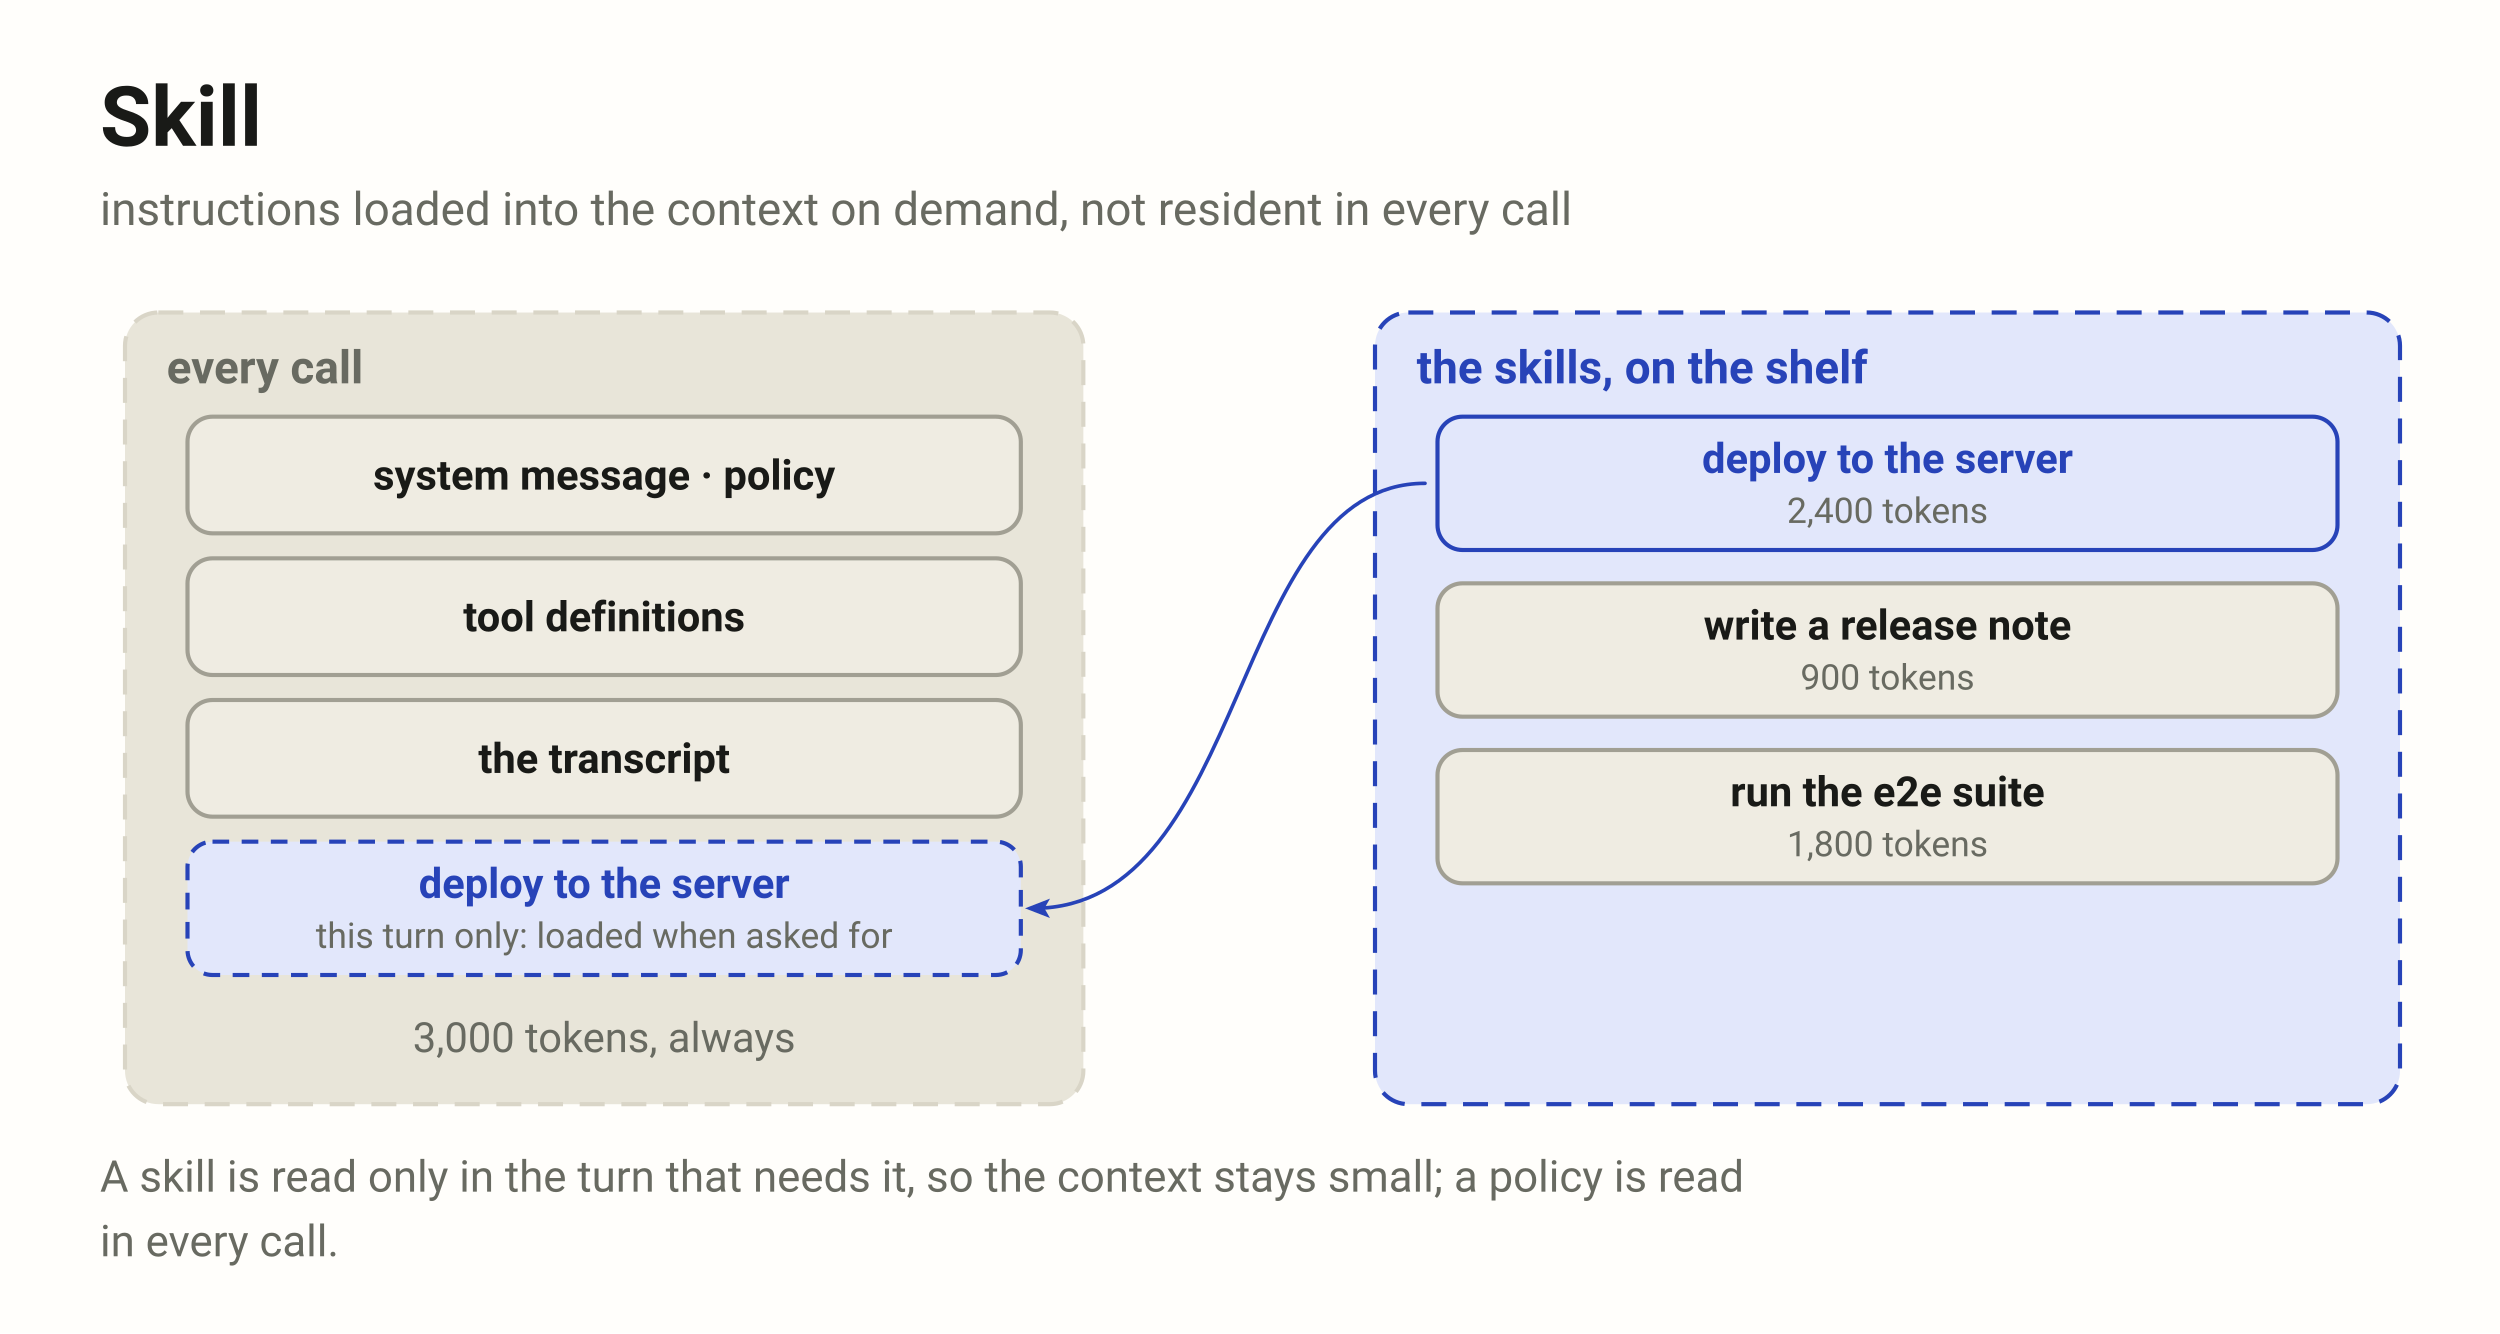
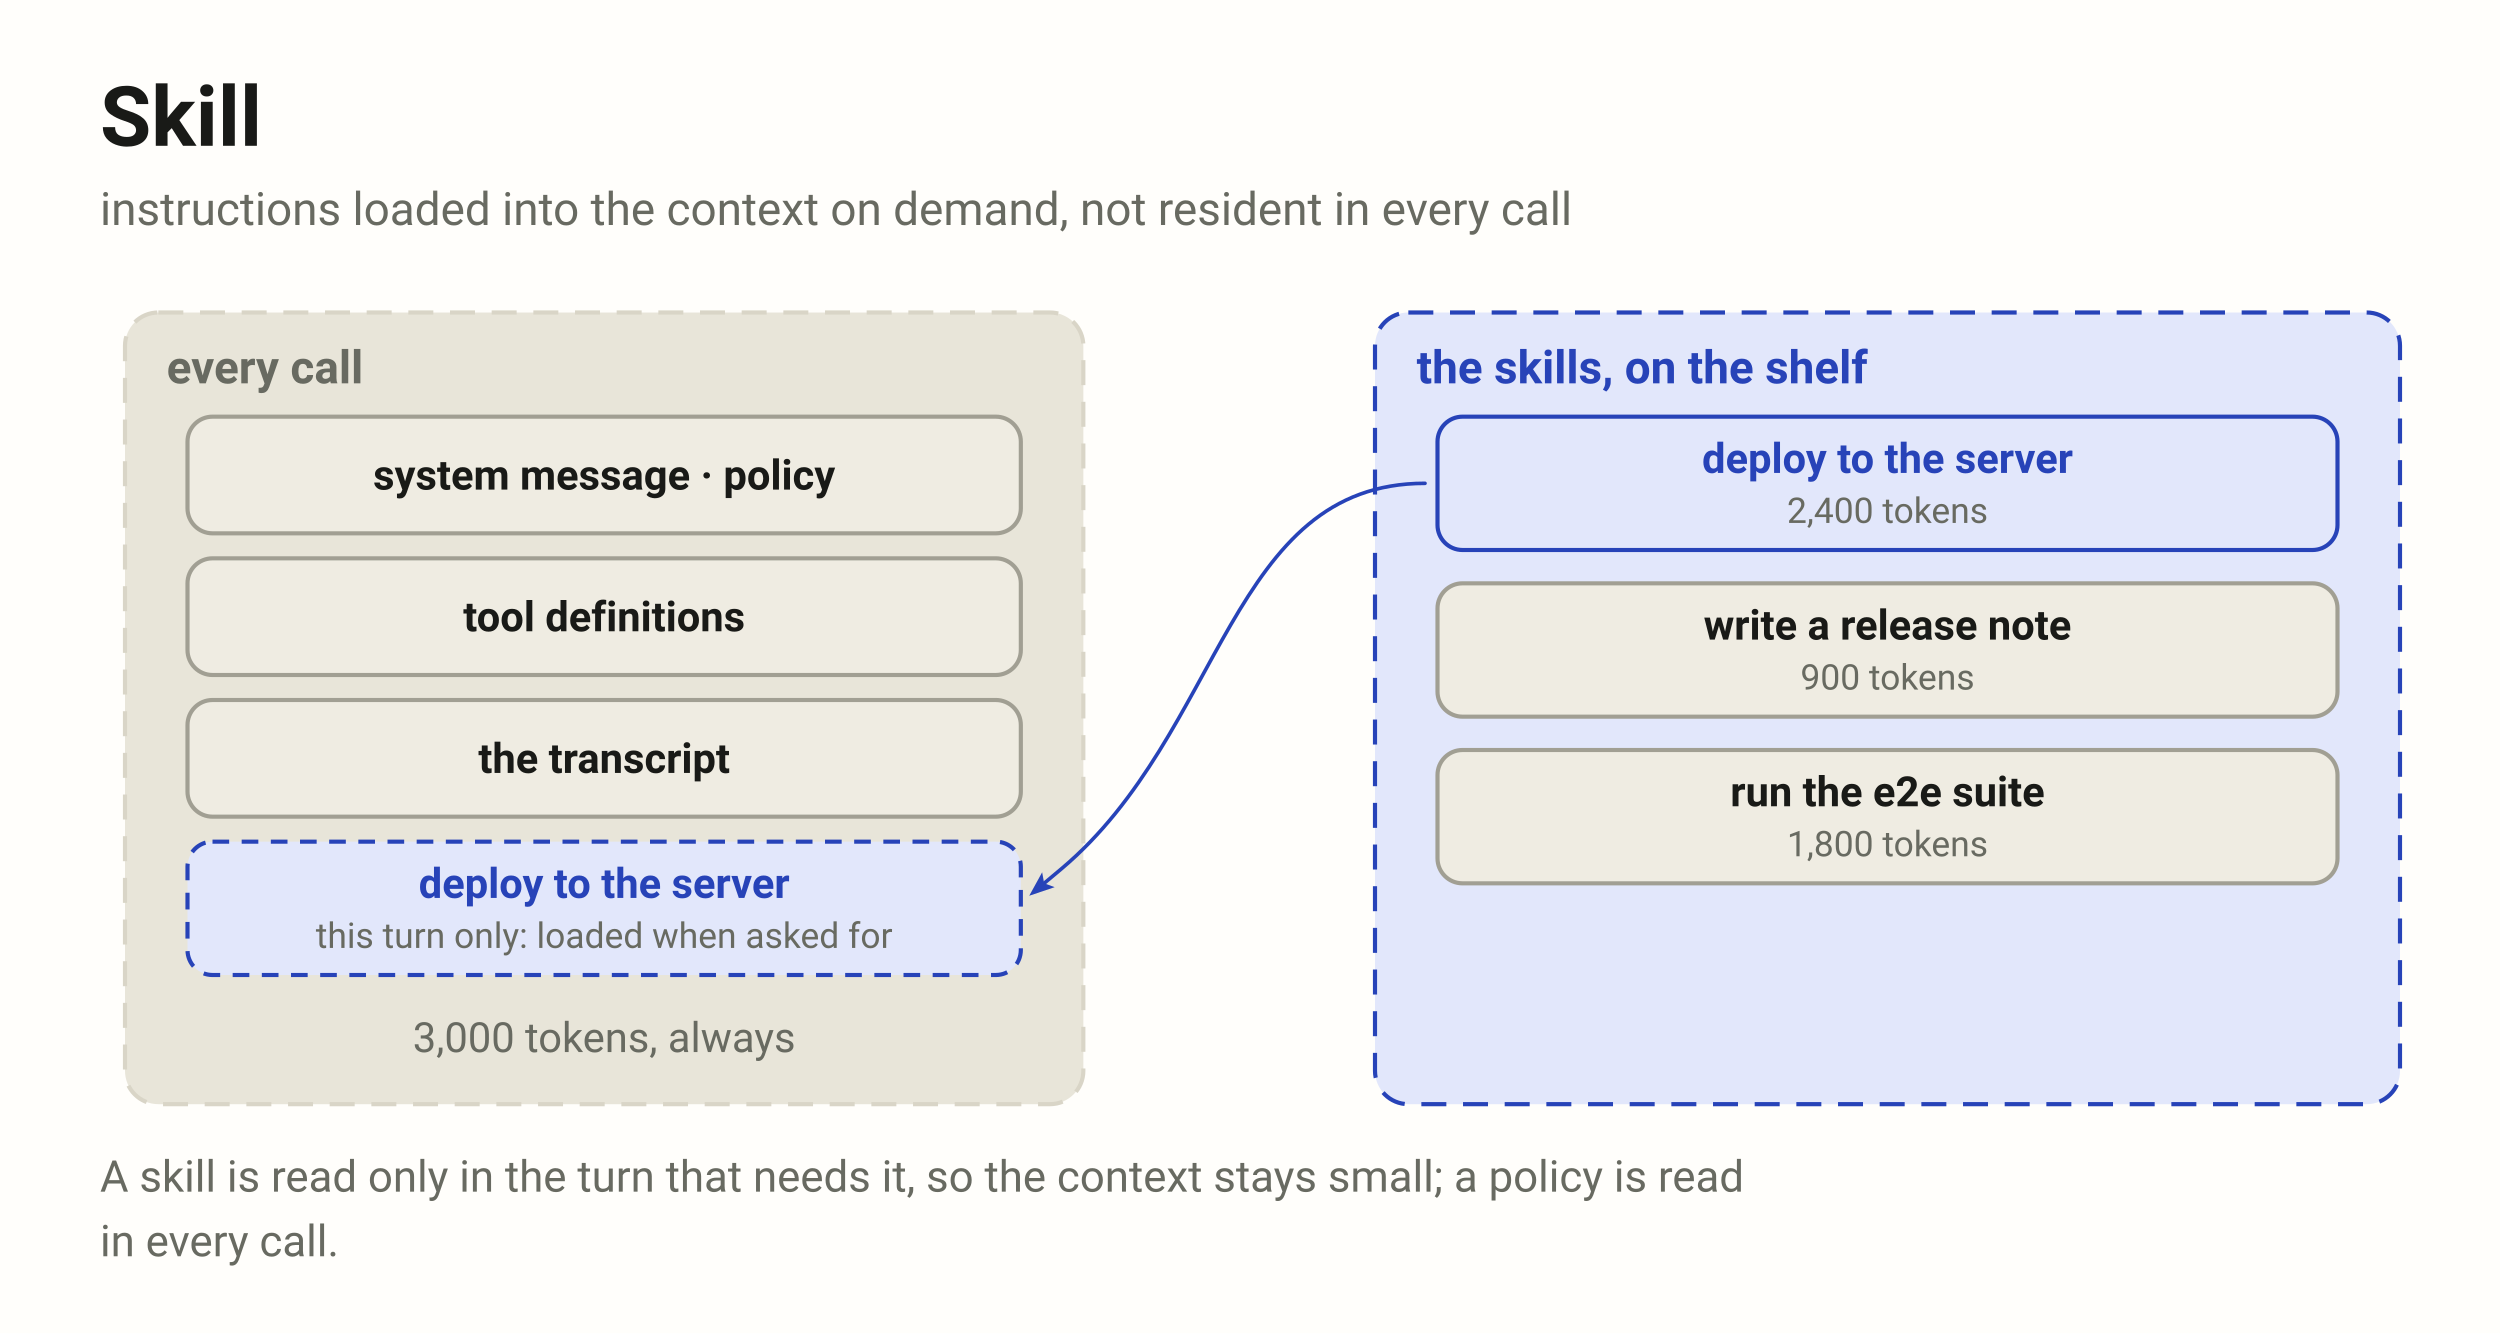
<svg xmlns="http://www.w3.org/2000/svg" viewBox="0 0 1200 640" font-family="system-ui, -apple-system, 'Segoe UI', Roboto, sans-serif">
  <rect width="1200" height="640" fill="#fffefb" />
  <defs>
    <marker id="a1299DA" viewBox="0 0 12 12" refX="8" refY="6" markerUnits="userSpaceOnUse" markerWidth="16" markerHeight="16" orient="auto-start-reverse">
      <path d="M2 2.5 L11 6 L2 9.5 L4 6 z" fill="#2743b8" stroke-linejoin="round" />
    </marker>
  </defs>
  <text x="48" y="70" fill="#191a17" font-size="40" font-weight="700">Skill</text>
  <text x="48" y="108" fill="#686a61" font-size="22">instructions loaded into the context on demand, not resident in every call</text>
  <rect x="60" y="150" width="460" height="380" rx="16" fill="#e8e5d9" stroke="#d9d5c7" stroke-width="2" stroke-dasharray="12 8" />
  <text x="80" y="184" fill="#686a61" font-size="22" text-anchor="start" font-weight="700">every call</text>
  <rect x="90" y="200" width="400" height="56" rx="12" fill="#efece2" stroke="#a19f93" stroke-width="2" />
  <text x="290" y="235" fill="#191a17" font-size="20" text-anchor="middle" font-weight="700">system message · policy</text>
  <rect x="90" y="268" width="400" height="56" rx="12" fill="#efece2" stroke="#a19f93" stroke-width="2" />
  <text x="290" y="303" fill="#191a17" font-size="20" text-anchor="middle" font-weight="700">tool definitions</text>
  <rect x="90" y="336" width="400" height="56" rx="12" fill="#efece2" stroke="#a19f93" stroke-width="2" />
  <text x="290" y="371" fill="#191a17" font-size="20" text-anchor="middle" font-weight="700">the transcript</text>
  <rect x="90" y="404" width="400" height="64" rx="12" fill="#e2e7fb" stroke="#2743b8" stroke-width="2" stroke-dasharray="8 6" />
  <text x="290" y="431" fill="#2743b8" font-size="20" text-anchor="middle" font-weight="700">deploy to the server</text>
  <text x="290" y="455" fill="#686a61" font-size="17" text-anchor="middle">this turn only: loaded when asked for</text>
  <text x="290" y="505" fill="#686a61" font-size="20" text-anchor="middle">3,000 tokens, always</text>
  <rect x="660" y="150" width="492" height="380" rx="16" fill="#e2e7fb" stroke="#2743b8" stroke-width="2" stroke-dasharray="12 8" />
  <text x="680" y="184" fill="#2743b8" font-size="22" text-anchor="start" font-weight="700">the skills, on the shelf</text>
  <rect x="690" y="200" width="432" height="64" rx="12" fill="#e2e7fb" stroke="#2743b8" stroke-width="2" />
  <text x="906" y="227" fill="#2743b8" font-size="20" text-anchor="middle" font-weight="700">deploy to the server</text>
  <text x="906" y="251" fill="#686a61" font-size="17" text-anchor="middle">2,400 tokens</text>
  <rect x="690" y="280" width="432" height="64" rx="12" fill="#efece2" stroke="#a19f93" stroke-width="2" />
  <text x="906" y="307" fill="#191a17" font-size="20" text-anchor="middle" font-weight="700">write a release note</text>
  <text x="906" y="331" fill="#686a61" font-size="17" text-anchor="middle">900 tokens</text>
  <rect x="690" y="360" width="432" height="64" rx="12" fill="#efece2" stroke="#a19f93" stroke-width="2" />
  <text x="906" y="387" fill="#191a17" font-size="20" text-anchor="middle" font-weight="700">run the e2e suite</text>
  <text x="906" y="411" fill="#686a61" font-size="17" text-anchor="middle">1,800 tokens</text>
-   <path d="M684 232 C590 232 600 436 496 436" fill="none" stroke="#2743b8" stroke-width="1.75" stroke-linecap="round" marker-end="url(#a1299DA)" />
+   <path d="M684 232 C590 232 587.5 351.5 509.4 417.1 L497.1 427.4" fill="none" stroke="#2743b8" stroke-width="1.75" stroke-linecap="round" marker-end="url(#a1299DA)" />
  <text x="48" y="572" fill="#686a61" font-size="21" text-anchor="start">A skill is read only in the turn that needs it, so the context stays small; a policy is read</text>
  <text x="48" y="603" fill="#686a61" font-size="21" text-anchor="start">in every call.</text>
</svg>
